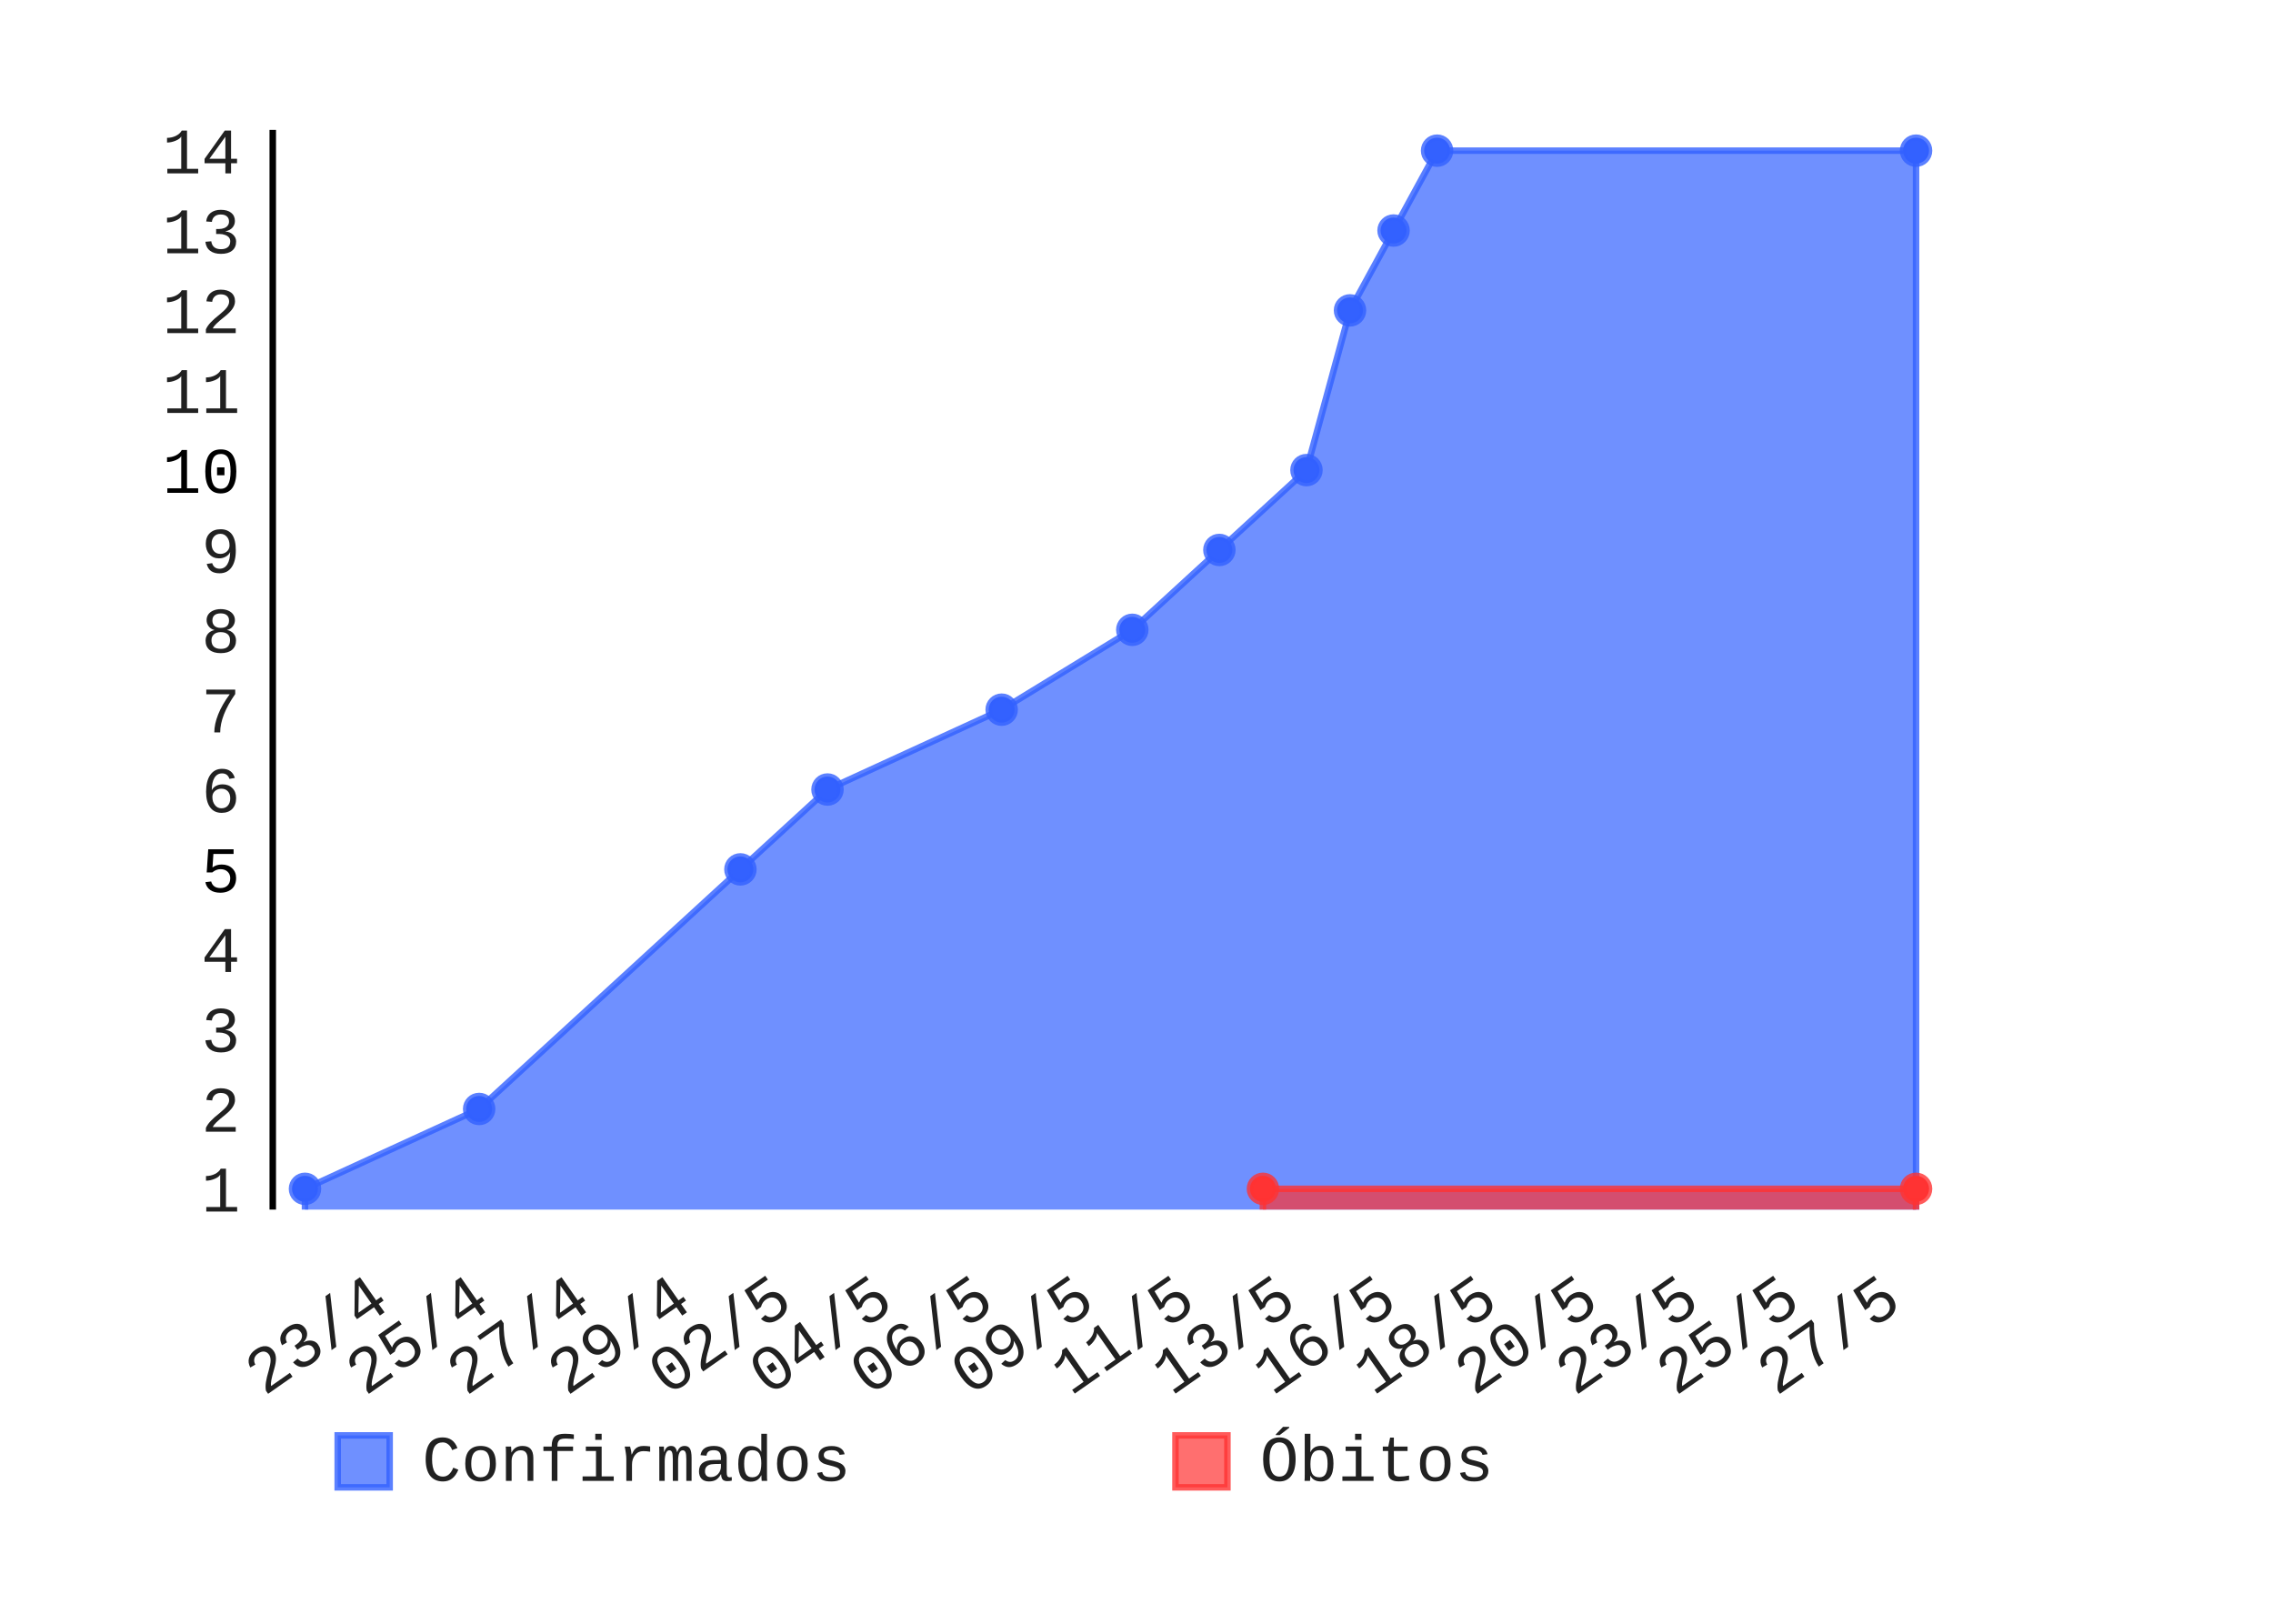
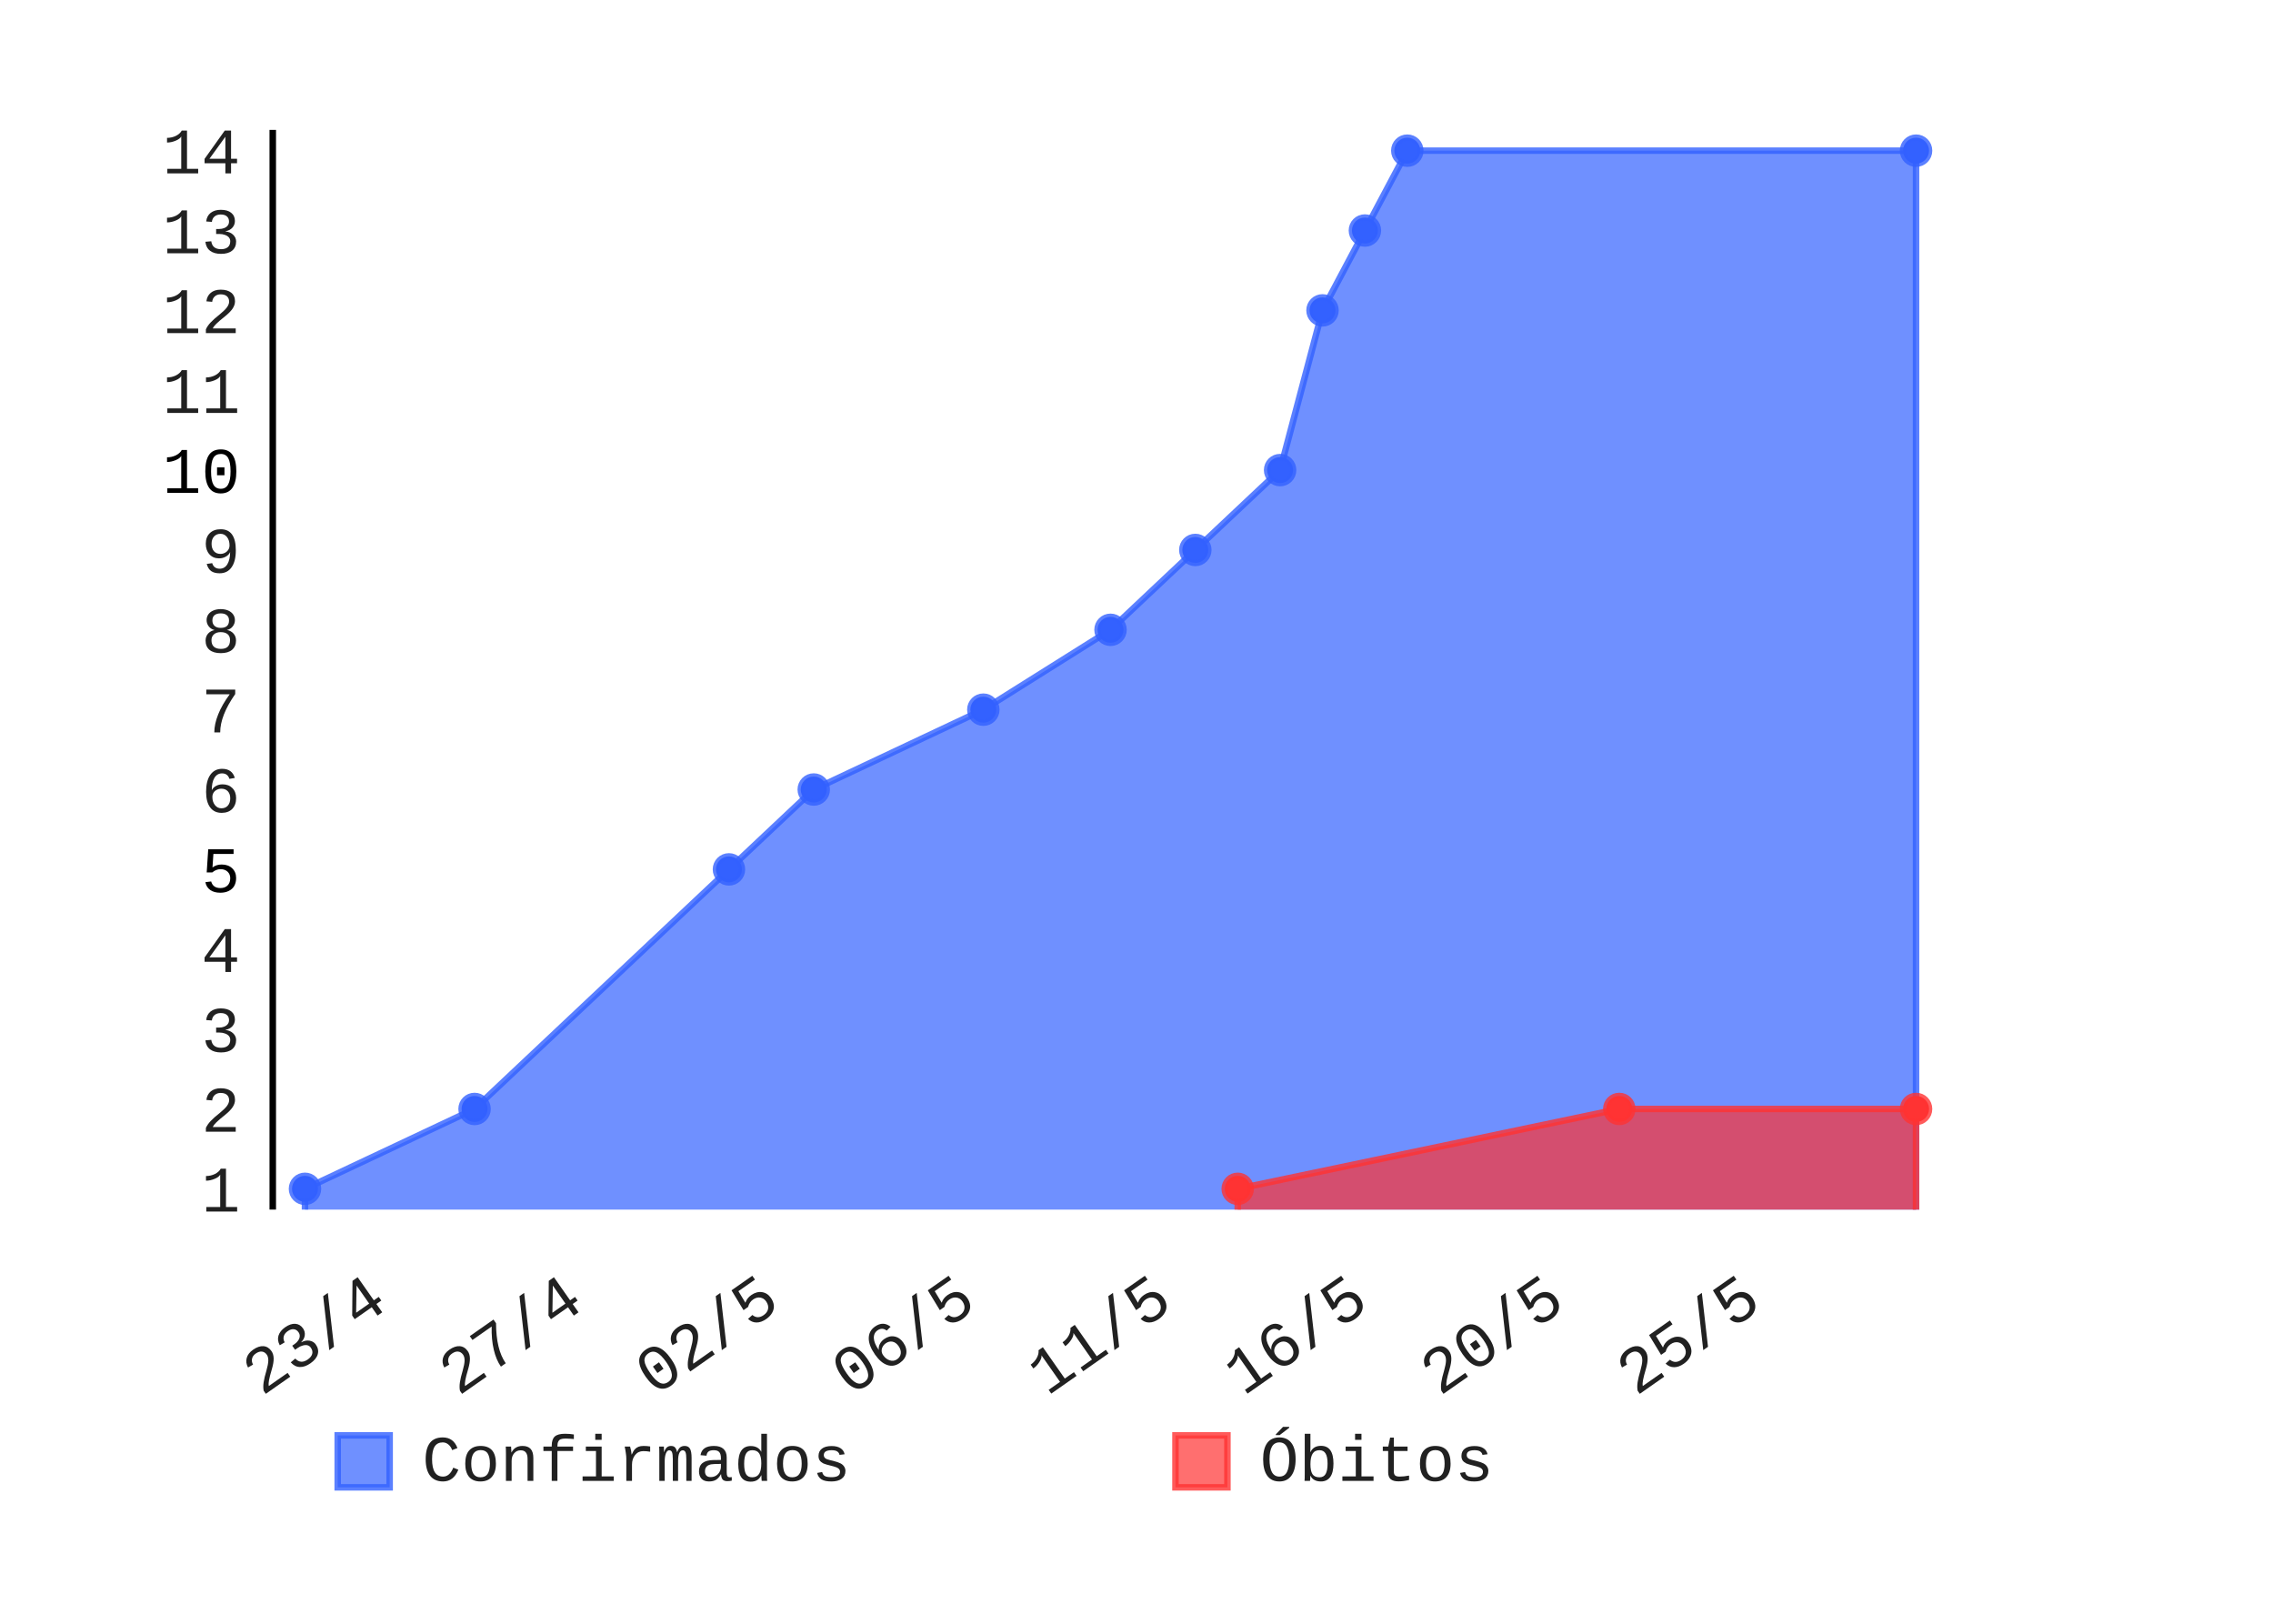
- <svg xmlns="http://www.w3.org/2000/svg" id="chart-198a3ff8-46a9-4376-b209-65cbf9c0108c" class="pygal-chart" viewBox="0 0 350 250" width="350" height="250">
+ <svg xmlns="http://www.w3.org/2000/svg" id="chart-9a657b94-51db-4af6-a71c-6ee5e1b4d3ca" class="pygal-chart" viewBox="0 0 350 250" width="350" height="250">
  <defs>
-     <style type="text/css">#chart-198a3ff8-46a9-4376-b209-65cbf9c0108c{-webkit-user-select:none;-webkit-font-smoothing:antialiased;font-family:Consolas,"Liberation Mono",Menlo,Courier,monospace}#chart-198a3ff8-46a9-4376-b209-65cbf9c0108c .title{font-family:Consolas,"Liberation Mono",Menlo,Courier,monospace;font-size:8px}#chart-198a3ff8-46a9-4376-b209-65cbf9c0108c .legends .legend text{font-family:Consolas,"Liberation Mono",Menlo,Courier,monospace;font-size:10px}#chart-198a3ff8-46a9-4376-b209-65cbf9c0108c .axis text{font-family:Consolas,"Liberation Mono",Menlo,Courier,monospace;font-size:10px}#chart-198a3ff8-46a9-4376-b209-65cbf9c0108c .axis text.major{font-family:Consolas,"Liberation Mono",Menlo,Courier,monospace;font-size:10px}#chart-198a3ff8-46a9-4376-b209-65cbf9c0108c .text-overlay text.value{font-family:Consolas,"Liberation Mono",Menlo,Courier,monospace;font-size:16px}#chart-198a3ff8-46a9-4376-b209-65cbf9c0108c .text-overlay text.label{font-family:Consolas,"Liberation Mono",Menlo,Courier,monospace;font-size:10px}#chart-198a3ff8-46a9-4376-b209-65cbf9c0108c .tooltip{font-family:Consolas,"Liberation Mono",Menlo,Courier,monospace;font-size:12px}#chart-198a3ff8-46a9-4376-b209-65cbf9c0108c text.no_data{font-family:Consolas,"Liberation Mono",Menlo,Courier,monospace;font-size:64px}
- #chart-198a3ff8-46a9-4376-b209-65cbf9c0108c{background-color:transparent}#chart-198a3ff8-46a9-4376-b209-65cbf9c0108c path,#chart-198a3ff8-46a9-4376-b209-65cbf9c0108c line,#chart-198a3ff8-46a9-4376-b209-65cbf9c0108c rect,#chart-198a3ff8-46a9-4376-b209-65cbf9c0108c circle{-webkit-transition:150ms;-moz-transition:150ms;transition:150ms}#chart-198a3ff8-46a9-4376-b209-65cbf9c0108c .graph &gt; .background{fill:transparent}#chart-198a3ff8-46a9-4376-b209-65cbf9c0108c .plot &gt; .background{fill:rgba(255,255,255,1)}#chart-198a3ff8-46a9-4376-b209-65cbf9c0108c .graph{fill:rgba(0,0,0,.87)}#chart-198a3ff8-46a9-4376-b209-65cbf9c0108c text.no_data{fill:rgba(0,0,0,1)}#chart-198a3ff8-46a9-4376-b209-65cbf9c0108c .title{fill:rgba(0,0,0,1)}#chart-198a3ff8-46a9-4376-b209-65cbf9c0108c .legends .legend text{fill:rgba(0,0,0,.87)}#chart-198a3ff8-46a9-4376-b209-65cbf9c0108c .legends .legend:hover text{fill:rgba(0,0,0,1)}#chart-198a3ff8-46a9-4376-b209-65cbf9c0108c .axis .line{stroke:rgba(0,0,0,1)}#chart-198a3ff8-46a9-4376-b209-65cbf9c0108c .axis .guide.line{stroke:rgba(0,0,0,.54)}#chart-198a3ff8-46a9-4376-b209-65cbf9c0108c .axis .major.line{stroke:rgba(0,0,0,.87)}#chart-198a3ff8-46a9-4376-b209-65cbf9c0108c .axis text.major{fill:rgba(0,0,0,1)}#chart-198a3ff8-46a9-4376-b209-65cbf9c0108c .axis.y .guides:hover .guide.line,#chart-198a3ff8-46a9-4376-b209-65cbf9c0108c .line-graph .axis.x .guides:hover .guide.line,#chart-198a3ff8-46a9-4376-b209-65cbf9c0108c .stackedline-graph .axis.x .guides:hover .guide.line,#chart-198a3ff8-46a9-4376-b209-65cbf9c0108c .xy-graph .axis.x .guides:hover .guide.line{stroke:rgba(0,0,0,1)}#chart-198a3ff8-46a9-4376-b209-65cbf9c0108c .axis .guides:hover text{fill:rgba(0,0,0,1)}#chart-198a3ff8-46a9-4376-b209-65cbf9c0108c .reactive{fill-opacity:.7;stroke-opacity:.8}#chart-198a3ff8-46a9-4376-b209-65cbf9c0108c .ci{stroke:rgba(0,0,0,.87)}#chart-198a3ff8-46a9-4376-b209-65cbf9c0108c .reactive.active,#chart-198a3ff8-46a9-4376-b209-65cbf9c0108c .active .reactive{fill-opacity:.8;stroke-opacity:.9;stroke-width:4}#chart-198a3ff8-46a9-4376-b209-65cbf9c0108c .ci .reactive.active{stroke-width:1.5}#chart-198a3ff8-46a9-4376-b209-65cbf9c0108c .series text{fill:rgba(0,0,0,1)}#chart-198a3ff8-46a9-4376-b209-65cbf9c0108c .tooltip rect{fill:rgba(255,255,255,1);stroke:rgba(0,0,0,1);-webkit-transition:opacity 150ms;-moz-transition:opacity 150ms;transition:opacity 150ms}#chart-198a3ff8-46a9-4376-b209-65cbf9c0108c .tooltip .label{fill:rgba(0,0,0,.87)}#chart-198a3ff8-46a9-4376-b209-65cbf9c0108c .tooltip .label{fill:rgba(0,0,0,.87)}#chart-198a3ff8-46a9-4376-b209-65cbf9c0108c .tooltip .legend{font-size:.8em;fill:rgba(0,0,0,.54)}#chart-198a3ff8-46a9-4376-b209-65cbf9c0108c .tooltip .x_label{font-size:.6em;fill:rgba(0,0,0,1)}#chart-198a3ff8-46a9-4376-b209-65cbf9c0108c .tooltip .xlink{font-size:.5em;text-decoration:underline}#chart-198a3ff8-46a9-4376-b209-65cbf9c0108c .tooltip .value{font-size:1.5em}#chart-198a3ff8-46a9-4376-b209-65cbf9c0108c .bound{font-size:.5em}#chart-198a3ff8-46a9-4376-b209-65cbf9c0108c .max-value{font-size:.75em;fill:rgba(0,0,0,.54)}#chart-198a3ff8-46a9-4376-b209-65cbf9c0108c .map-element{fill:rgba(255,255,255,1);stroke:rgba(0,0,0,.54) !important}#chart-198a3ff8-46a9-4376-b209-65cbf9c0108c .map-element .reactive{fill-opacity:inherit;stroke-opacity:inherit}#chart-198a3ff8-46a9-4376-b209-65cbf9c0108c .color-0,#chart-198a3ff8-46a9-4376-b209-65cbf9c0108c .color-0 a:visited{stroke:#3361FF;fill:#3361FF}#chart-198a3ff8-46a9-4376-b209-65cbf9c0108c .color-1,#chart-198a3ff8-46a9-4376-b209-65cbf9c0108c .color-1 a:visited{stroke:#FF3333;fill:#FF3333}#chart-198a3ff8-46a9-4376-b209-65cbf9c0108c .text-overlay .color-0 text{fill:black}#chart-198a3ff8-46a9-4376-b209-65cbf9c0108c .text-overlay .color-1 text{fill:black}
- #chart-198a3ff8-46a9-4376-b209-65cbf9c0108c text.no_data{text-anchor:middle}#chart-198a3ff8-46a9-4376-b209-65cbf9c0108c .guide.line{fill:none}#chart-198a3ff8-46a9-4376-b209-65cbf9c0108c .centered{text-anchor:middle}#chart-198a3ff8-46a9-4376-b209-65cbf9c0108c .title{text-anchor:middle}#chart-198a3ff8-46a9-4376-b209-65cbf9c0108c .legends .legend text{fill-opacity:1}#chart-198a3ff8-46a9-4376-b209-65cbf9c0108c .axis.x text{text-anchor:middle}#chart-198a3ff8-46a9-4376-b209-65cbf9c0108c .axis.x:not(.web) text[transform]{text-anchor:start}#chart-198a3ff8-46a9-4376-b209-65cbf9c0108c .axis.x:not(.web) text[transform].backwards{text-anchor:end}#chart-198a3ff8-46a9-4376-b209-65cbf9c0108c .axis.y text{text-anchor:end}#chart-198a3ff8-46a9-4376-b209-65cbf9c0108c .axis.y text[transform].backwards{text-anchor:start}#chart-198a3ff8-46a9-4376-b209-65cbf9c0108c .axis.y2 text{text-anchor:start}#chart-198a3ff8-46a9-4376-b209-65cbf9c0108c .axis.y2 text[transform].backwards{text-anchor:end}#chart-198a3ff8-46a9-4376-b209-65cbf9c0108c .axis .guide.line{stroke-dasharray:4,4}#chart-198a3ff8-46a9-4376-b209-65cbf9c0108c .axis .major.guide.line{stroke-dasharray:6,6}#chart-198a3ff8-46a9-4376-b209-65cbf9c0108c .horizontal .axis.y .guide.line,#chart-198a3ff8-46a9-4376-b209-65cbf9c0108c .horizontal .axis.y2 .guide.line,#chart-198a3ff8-46a9-4376-b209-65cbf9c0108c .vertical .axis.x .guide.line{opacity:0}#chart-198a3ff8-46a9-4376-b209-65cbf9c0108c .horizontal .axis.always_show .guide.line,#chart-198a3ff8-46a9-4376-b209-65cbf9c0108c .vertical .axis.always_show .guide.line{opacity:1 !important}#chart-198a3ff8-46a9-4376-b209-65cbf9c0108c .axis.y .guides:hover .guide.line,#chart-198a3ff8-46a9-4376-b209-65cbf9c0108c .axis.y2 .guides:hover .guide.line,#chart-198a3ff8-46a9-4376-b209-65cbf9c0108c .axis.x .guides:hover .guide.line{opacity:1}#chart-198a3ff8-46a9-4376-b209-65cbf9c0108c .axis .guides:hover text{opacity:1}#chart-198a3ff8-46a9-4376-b209-65cbf9c0108c .nofill{fill:none}#chart-198a3ff8-46a9-4376-b209-65cbf9c0108c .subtle-fill{fill-opacity:.2}#chart-198a3ff8-46a9-4376-b209-65cbf9c0108c .dot{stroke-width:1px;fill-opacity:1}#chart-198a3ff8-46a9-4376-b209-65cbf9c0108c .dot.active{stroke-width:5px}#chart-198a3ff8-46a9-4376-b209-65cbf9c0108c .dot.negative{fill:transparent}#chart-198a3ff8-46a9-4376-b209-65cbf9c0108c text,#chart-198a3ff8-46a9-4376-b209-65cbf9c0108c tspan{stroke:none !important}#chart-198a3ff8-46a9-4376-b209-65cbf9c0108c .series text.active{opacity:1}#chart-198a3ff8-46a9-4376-b209-65cbf9c0108c .tooltip rect{fill-opacity:.95;stroke-width:.5}#chart-198a3ff8-46a9-4376-b209-65cbf9c0108c .tooltip text{fill-opacity:1}#chart-198a3ff8-46a9-4376-b209-65cbf9c0108c .showable{visibility:hidden}#chart-198a3ff8-46a9-4376-b209-65cbf9c0108c .showable.shown{visibility:visible}#chart-198a3ff8-46a9-4376-b209-65cbf9c0108c .gauge-background{fill:rgba(229,229,229,1);stroke:none}#chart-198a3ff8-46a9-4376-b209-65cbf9c0108c .bg-lines{stroke:transparent;stroke-width:2px}</style>
+     <style type="text/css">#chart-9a657b94-51db-4af6-a71c-6ee5e1b4d3ca{-webkit-user-select:none;-webkit-font-smoothing:antialiased;font-family:Consolas,"Liberation Mono",Menlo,Courier,monospace}#chart-9a657b94-51db-4af6-a71c-6ee5e1b4d3ca .title{font-family:Consolas,"Liberation Mono",Menlo,Courier,monospace;font-size:8px}#chart-9a657b94-51db-4af6-a71c-6ee5e1b4d3ca .legends .legend text{font-family:Consolas,"Liberation Mono",Menlo,Courier,monospace;font-size:10px}#chart-9a657b94-51db-4af6-a71c-6ee5e1b4d3ca .axis text{font-family:Consolas,"Liberation Mono",Menlo,Courier,monospace;font-size:10px}#chart-9a657b94-51db-4af6-a71c-6ee5e1b4d3ca .axis text.major{font-family:Consolas,"Liberation Mono",Menlo,Courier,monospace;font-size:10px}#chart-9a657b94-51db-4af6-a71c-6ee5e1b4d3ca .text-overlay text.value{font-family:Consolas,"Liberation Mono",Menlo,Courier,monospace;font-size:16px}#chart-9a657b94-51db-4af6-a71c-6ee5e1b4d3ca .text-overlay text.label{font-family:Consolas,"Liberation Mono",Menlo,Courier,monospace;font-size:10px}#chart-9a657b94-51db-4af6-a71c-6ee5e1b4d3ca .tooltip{font-family:Consolas,"Liberation Mono",Menlo,Courier,monospace;font-size:12px}#chart-9a657b94-51db-4af6-a71c-6ee5e1b4d3ca text.no_data{font-family:Consolas,"Liberation Mono",Menlo,Courier,monospace;font-size:64px}
+ #chart-9a657b94-51db-4af6-a71c-6ee5e1b4d3ca{background-color:transparent}#chart-9a657b94-51db-4af6-a71c-6ee5e1b4d3ca path,#chart-9a657b94-51db-4af6-a71c-6ee5e1b4d3ca line,#chart-9a657b94-51db-4af6-a71c-6ee5e1b4d3ca rect,#chart-9a657b94-51db-4af6-a71c-6ee5e1b4d3ca circle{-webkit-transition:150ms;-moz-transition:150ms;transition:150ms}#chart-9a657b94-51db-4af6-a71c-6ee5e1b4d3ca .graph &gt; .background{fill:transparent}#chart-9a657b94-51db-4af6-a71c-6ee5e1b4d3ca .plot &gt; .background{fill:rgba(255,255,255,1)}#chart-9a657b94-51db-4af6-a71c-6ee5e1b4d3ca .graph{fill:rgba(0,0,0,.87)}#chart-9a657b94-51db-4af6-a71c-6ee5e1b4d3ca text.no_data{fill:rgba(0,0,0,1)}#chart-9a657b94-51db-4af6-a71c-6ee5e1b4d3ca .title{fill:rgba(0,0,0,1)}#chart-9a657b94-51db-4af6-a71c-6ee5e1b4d3ca .legends .legend text{fill:rgba(0,0,0,.87)}#chart-9a657b94-51db-4af6-a71c-6ee5e1b4d3ca .legends .legend:hover text{fill:rgba(0,0,0,1)}#chart-9a657b94-51db-4af6-a71c-6ee5e1b4d3ca .axis .line{stroke:rgba(0,0,0,1)}#chart-9a657b94-51db-4af6-a71c-6ee5e1b4d3ca .axis .guide.line{stroke:rgba(0,0,0,.54)}#chart-9a657b94-51db-4af6-a71c-6ee5e1b4d3ca .axis .major.line{stroke:rgba(0,0,0,.87)}#chart-9a657b94-51db-4af6-a71c-6ee5e1b4d3ca .axis text.major{fill:rgba(0,0,0,1)}#chart-9a657b94-51db-4af6-a71c-6ee5e1b4d3ca .axis.y .guides:hover .guide.line,#chart-9a657b94-51db-4af6-a71c-6ee5e1b4d3ca .line-graph .axis.x .guides:hover .guide.line,#chart-9a657b94-51db-4af6-a71c-6ee5e1b4d3ca .stackedline-graph .axis.x .guides:hover .guide.line,#chart-9a657b94-51db-4af6-a71c-6ee5e1b4d3ca .xy-graph .axis.x .guides:hover .guide.line{stroke:rgba(0,0,0,1)}#chart-9a657b94-51db-4af6-a71c-6ee5e1b4d3ca .axis .guides:hover text{fill:rgba(0,0,0,1)}#chart-9a657b94-51db-4af6-a71c-6ee5e1b4d3ca .reactive{fill-opacity:.7;stroke-opacity:.8}#chart-9a657b94-51db-4af6-a71c-6ee5e1b4d3ca .ci{stroke:rgba(0,0,0,.87)}#chart-9a657b94-51db-4af6-a71c-6ee5e1b4d3ca .reactive.active,#chart-9a657b94-51db-4af6-a71c-6ee5e1b4d3ca .active .reactive{fill-opacity:.8;stroke-opacity:.9;stroke-width:4}#chart-9a657b94-51db-4af6-a71c-6ee5e1b4d3ca .ci .reactive.active{stroke-width:1.5}#chart-9a657b94-51db-4af6-a71c-6ee5e1b4d3ca .series text{fill:rgba(0,0,0,1)}#chart-9a657b94-51db-4af6-a71c-6ee5e1b4d3ca .tooltip rect{fill:rgba(255,255,255,1);stroke:rgba(0,0,0,1);-webkit-transition:opacity 150ms;-moz-transition:opacity 150ms;transition:opacity 150ms}#chart-9a657b94-51db-4af6-a71c-6ee5e1b4d3ca .tooltip .label{fill:rgba(0,0,0,.87)}#chart-9a657b94-51db-4af6-a71c-6ee5e1b4d3ca .tooltip .label{fill:rgba(0,0,0,.87)}#chart-9a657b94-51db-4af6-a71c-6ee5e1b4d3ca .tooltip .legend{font-size:.8em;fill:rgba(0,0,0,.54)}#chart-9a657b94-51db-4af6-a71c-6ee5e1b4d3ca .tooltip .x_label{font-size:.6em;fill:rgba(0,0,0,1)}#chart-9a657b94-51db-4af6-a71c-6ee5e1b4d3ca .tooltip .xlink{font-size:.5em;text-decoration:underline}#chart-9a657b94-51db-4af6-a71c-6ee5e1b4d3ca .tooltip .value{font-size:1.5em}#chart-9a657b94-51db-4af6-a71c-6ee5e1b4d3ca .bound{font-size:.5em}#chart-9a657b94-51db-4af6-a71c-6ee5e1b4d3ca .max-value{font-size:.75em;fill:rgba(0,0,0,.54)}#chart-9a657b94-51db-4af6-a71c-6ee5e1b4d3ca .map-element{fill:rgba(255,255,255,1);stroke:rgba(0,0,0,.54) !important}#chart-9a657b94-51db-4af6-a71c-6ee5e1b4d3ca .map-element .reactive{fill-opacity:inherit;stroke-opacity:inherit}#chart-9a657b94-51db-4af6-a71c-6ee5e1b4d3ca .color-0,#chart-9a657b94-51db-4af6-a71c-6ee5e1b4d3ca .color-0 a:visited{stroke:#3361FF;fill:#3361FF}#chart-9a657b94-51db-4af6-a71c-6ee5e1b4d3ca .color-1,#chart-9a657b94-51db-4af6-a71c-6ee5e1b4d3ca .color-1 a:visited{stroke:#FF3333;fill:#FF3333}#chart-9a657b94-51db-4af6-a71c-6ee5e1b4d3ca .text-overlay .color-0 text{fill:black}#chart-9a657b94-51db-4af6-a71c-6ee5e1b4d3ca .text-overlay .color-1 text{fill:black}
+ #chart-9a657b94-51db-4af6-a71c-6ee5e1b4d3ca text.no_data{text-anchor:middle}#chart-9a657b94-51db-4af6-a71c-6ee5e1b4d3ca .guide.line{fill:none}#chart-9a657b94-51db-4af6-a71c-6ee5e1b4d3ca .centered{text-anchor:middle}#chart-9a657b94-51db-4af6-a71c-6ee5e1b4d3ca .title{text-anchor:middle}#chart-9a657b94-51db-4af6-a71c-6ee5e1b4d3ca .legends .legend text{fill-opacity:1}#chart-9a657b94-51db-4af6-a71c-6ee5e1b4d3ca .axis.x text{text-anchor:middle}#chart-9a657b94-51db-4af6-a71c-6ee5e1b4d3ca .axis.x:not(.web) text[transform]{text-anchor:start}#chart-9a657b94-51db-4af6-a71c-6ee5e1b4d3ca .axis.x:not(.web) text[transform].backwards{text-anchor:end}#chart-9a657b94-51db-4af6-a71c-6ee5e1b4d3ca .axis.y text{text-anchor:end}#chart-9a657b94-51db-4af6-a71c-6ee5e1b4d3ca .axis.y text[transform].backwards{text-anchor:start}#chart-9a657b94-51db-4af6-a71c-6ee5e1b4d3ca .axis.y2 text{text-anchor:start}#chart-9a657b94-51db-4af6-a71c-6ee5e1b4d3ca .axis.y2 text[transform].backwards{text-anchor:end}#chart-9a657b94-51db-4af6-a71c-6ee5e1b4d3ca .axis .guide.line{stroke-dasharray:4,4}#chart-9a657b94-51db-4af6-a71c-6ee5e1b4d3ca .axis .major.guide.line{stroke-dasharray:6,6}#chart-9a657b94-51db-4af6-a71c-6ee5e1b4d3ca .horizontal .axis.y .guide.line,#chart-9a657b94-51db-4af6-a71c-6ee5e1b4d3ca .horizontal .axis.y2 .guide.line,#chart-9a657b94-51db-4af6-a71c-6ee5e1b4d3ca .vertical .axis.x .guide.line{opacity:0}#chart-9a657b94-51db-4af6-a71c-6ee5e1b4d3ca .horizontal .axis.always_show .guide.line,#chart-9a657b94-51db-4af6-a71c-6ee5e1b4d3ca .vertical .axis.always_show .guide.line{opacity:1 !important}#chart-9a657b94-51db-4af6-a71c-6ee5e1b4d3ca .axis.y .guides:hover .guide.line,#chart-9a657b94-51db-4af6-a71c-6ee5e1b4d3ca .axis.y2 .guides:hover .guide.line,#chart-9a657b94-51db-4af6-a71c-6ee5e1b4d3ca .axis.x .guides:hover .guide.line{opacity:1}#chart-9a657b94-51db-4af6-a71c-6ee5e1b4d3ca .axis .guides:hover text{opacity:1}#chart-9a657b94-51db-4af6-a71c-6ee5e1b4d3ca .nofill{fill:none}#chart-9a657b94-51db-4af6-a71c-6ee5e1b4d3ca .subtle-fill{fill-opacity:.2}#chart-9a657b94-51db-4af6-a71c-6ee5e1b4d3ca .dot{stroke-width:1px;fill-opacity:1}#chart-9a657b94-51db-4af6-a71c-6ee5e1b4d3ca .dot.active{stroke-width:5px}#chart-9a657b94-51db-4af6-a71c-6ee5e1b4d3ca .dot.negative{fill:transparent}#chart-9a657b94-51db-4af6-a71c-6ee5e1b4d3ca text,#chart-9a657b94-51db-4af6-a71c-6ee5e1b4d3ca tspan{stroke:none !important}#chart-9a657b94-51db-4af6-a71c-6ee5e1b4d3ca .series text.active{opacity:1}#chart-9a657b94-51db-4af6-a71c-6ee5e1b4d3ca .tooltip rect{fill-opacity:.95;stroke-width:.5}#chart-9a657b94-51db-4af6-a71c-6ee5e1b4d3ca .tooltip text{fill-opacity:1}#chart-9a657b94-51db-4af6-a71c-6ee5e1b4d3ca .showable{visibility:hidden}#chart-9a657b94-51db-4af6-a71c-6ee5e1b4d3ca .showable.shown{visibility:visible}#chart-9a657b94-51db-4af6-a71c-6ee5e1b4d3ca .gauge-background{fill:rgba(229,229,229,1);stroke:none}#chart-9a657b94-51db-4af6-a71c-6ee5e1b4d3ca .bg-lines{stroke:transparent;stroke-width:2px}</style>
  </defs>
  <g class="graph datetimeline-graph vertical">
    <rect x="0" y="0" width="350" height="250" class="background" />
    <g transform="translate(42, 20)" class="plot">
      <rect x="0" y="0" width="258.0" height="166.234" class="background" />
      <g class="axis y">
        <g class="guides">
          <text x="-5" y="166.537" class="">1</text>
        </g>
        <g class="guides">
          <text x="-5" y="154.242" class="">2</text>
        </g>
        <g class="guides">
          <text x="-5" y="141.947" class="">3</text>
        </g>
        <g class="guides">
          <text x="-5" y="129.651" class="">4</text>
        </g>
        <g class="guides">
          <text x="-5" y="117.356" class="major">5</text>
        </g>
        <g class="guides">
          <text x="-5" y="105.06" class="">6</text>
        </g>
        <g class="guides">
          <text x="-5" y="92.765" class="">7</text>
        </g>
        <g class="guides">
          <text x="-5" y="80.469" class="">8</text>
        </g>
        <g class="guides">
          <text x="-5" y="68.174" class="">9</text>
        </g>
        <g class="guides">
          <text x="-5" y="55.879" class="major">10</text>
        </g>
        <g class="guides">
          <text x="-5" y="43.583" class="">11</text>
        </g>
        <g class="guides">
          <text x="-5" y="31.288" class="">12</text>
        </g>
        <g class="guides">
          <text x="-5" y="18.992" class="">13</text>
        </g>
        <g class="guides">
          <text x="-5" y="6.697" class="">14</text>
        </g>
      </g>
      <g class="axis x">
        <path d="M0 0 v166.234" class="line" />
        <g class="guides">
-           <path d="M18.371 0 v166.234" class="guide line" />
-           <text x="18.371" y="181.234" class="backwards" transform="rotate(325 18.3711 181.2342)">23/4</text>
+           <path d="M18.018 0 v166.234" class="guide line" />
+           <text x="18.018" y="181.234" class="backwards" transform="rotate(325 18.01822 181.2342)">23/4</text>
        </g>
        <g class="guides">
-           <path d="M33.891 0 v166.234" class="guide line" />
-           <text x="33.891" y="181.234" class="backwards" transform="rotate(325 33.89143 181.2342)">25/4</text>
+           <path d="M48.242 0 v166.234" class="guide line" />
+           <text x="48.242" y="181.234" class="backwards" transform="rotate(325 48.24202 181.2342)">27/4</text>
        </g>
        <g class="guides">
-           <path d="M49.412 0 v166.234" class="guide line" />
-           <text x="49.412" y="181.234" class="backwards" transform="rotate(325 49.41176 181.2342)">27/4</text>
+           <path d="M78.466 0 v166.234" class="guide line" />
+           <text x="78.466" y="181.234" class="backwards" transform="rotate(325 78.46581 181.2342)">02/5</text>
        </g>
        <g class="guides">
-           <path d="M64.932 0 v166.234" class="guide line" />
-           <text x="64.932" y="181.234" class="backwards" transform="rotate(325 64.93209 181.2342)">29/4</text>
+           <path d="M108.69 0 v166.234" class="guide line" />
+           <text x="108.69" y="181.234" class="backwards" transform="rotate(325 108.6896 181.2342)">06/5</text>
        </g>
        <g class="guides">
-           <path d="M80.452 0 v166.234" class="guide line" />
-           <text x="80.452" y="181.234" class="backwards" transform="rotate(325 80.45241 181.2342)">02/5</text>
+           <path d="M138.913 0 v166.234" class="guide line" />
+           <text x="138.913" y="181.234" class="backwards" transform="rotate(325 138.9134 181.2342)">11/5</text>
        </g>
        <g class="guides">
-           <path d="M95.973 0 v166.234" class="guide line" />
-           <text x="95.973" y="181.234" class="backwards" transform="rotate(325 95.97274 181.2342)">04/5</text>
+           <path d="M169.137 0 v166.234" class="guide line" />
+           <text x="169.137" y="181.234" class="backwards" transform="rotate(325 169.1372 181.2342)">16/5</text>
        </g>
        <g class="guides">
-           <path d="M111.493 0 v166.234" class="guide line" />
-           <text x="111.493" y="181.234" class="backwards" transform="rotate(325 111.4931 181.2342)">06/5</text>
+           <path d="M199.361 0 v166.234" class="guide line" />
+           <text x="199.361" y="181.234" class="backwards" transform="rotate(325 199.361 181.2342)">20/5</text>
        </g>
        <g class="guides">
-           <path d="M127.013 0 v166.234" class="guide line" />
-           <text x="127.013" y="181.234" class="backwards" transform="rotate(325 127.0134 181.2342)">09/5</text>
-         </g>
-         <g class="guides">
-           <path d="M142.534 0 v166.234" class="guide line" />
-           <text x="142.534" y="181.234" class="backwards" transform="rotate(325 142.5337 181.2342)">11/5</text>
-         </g>
-         <g class="guides">
-           <path d="M158.054 0 v166.234" class="guide line" />
-           <text x="158.054" y="181.234" class="backwards" transform="rotate(325 158.0541 181.2342)">13/5</text>
-         </g>
-         <g class="guides">
-           <path d="M173.574 0 v166.234" class="guide line" />
-           <text x="173.574" y="181.234" class="backwards" transform="rotate(325 173.5744 181.2342)">16/5</text>
-         </g>
-         <g class="guides">
-           <path d="M189.095 0 v166.234" class="guide line" />
-           <text x="189.095" y="181.234" class="backwards" transform="rotate(325 189.0947 181.2342)">18/5</text>
-         </g>
-         <g class="guides">
-           <path d="M204.615 0 v166.234" class="guide line" />
-           <text x="204.615" y="181.234" class="backwards" transform="rotate(325 204.615 181.2342)">20/5</text>
-         </g>
-         <g class="guides">
-           <path d="M220.135 0 v166.234" class="guide line" />
-           <text x="220.135" y="181.234" class="backwards" transform="rotate(325 220.1354 181.2342)">23/5</text>
-         </g>
-         <g class="guides">
-           <path d="M235.656 0 v166.234" class="guide line" />
-           <text x="235.656" y="181.234" class="backwards" transform="rotate(325 235.6557 181.2342)">25/5</text>
-         </g>
-         <g class="guides">
-           <path d="M251.176 0 v166.234" class="guide line" />
-           <text x="251.176" y="181.234" class="backwards" transform="rotate(325 251.176 181.2342)">27/5</text>
+           <path d="M229.585 0 v166.234" class="guide line" />
+           <text x="229.585" y="181.234" class="backwards" transform="rotate(325 229.5848 181.2342)">25/5</text>
        </g>
      </g>
      <g class="series serie-0 color-0">
-         <path d="M4.962 166.234 L4.962 163.037 31.781 150.742 72.009 113.856 85.419 101.56 112.238 89.265 132.352 76.969 145.762 64.674 159.172 52.379 165.876 27.788 172.581 15.492 179.286 3.197 253.038 3.197 253.038 166.234" class="line reactive" />
+         <path d="M4.962 166.234 L4.962 163.037 31.075 150.742 70.245 113.856 83.302 101.56 109.415 89.265 129 76.969 142.057 64.674 155.113 52.379 161.642 27.788 168.17 15.492 174.698 3.197 253.038 3.197 253.038 166.234" class="line reactive" />
      </g>
      <g class="series serie-1 color-1">
-         <path d="M152.467 166.234 L152.467 163.037 253.038 163.037 253.038 166.234" class="line reactive" />
+         <path d="M148.585 166.234 L148.585 163.037 207.34 150.742 253.038 150.742 253.038 166.234" class="line reactive" />
      </g>
    </g>
    <g class="titles" />
    <g transform="translate(42, 20)" class="plot overlay">
      <g class="series serie-0 color-0">
        <g class="dots">
          <circle cx="4.962" cy="163.037" r="2" class="dot reactive tooltip-trigger" />
        </g>
        <g class="dots">
-           <circle cx="31.781" cy="150.742" r="2" class="dot reactive tooltip-trigger" />
+           <circle cx="31.075" cy="150.742" r="2" class="dot reactive tooltip-trigger" />
        </g>
        <g class="dots">
-           <circle cx="72.009" cy="113.856" r="2" class="dot reactive tooltip-trigger" />
+           <circle cx="70.245" cy="113.856" r="2" class="dot reactive tooltip-trigger" />
        </g>
        <g class="dots">
-           <circle cx="85.419" cy="101.56" r="2" class="dot reactive tooltip-trigger" />
+           <circle cx="83.302" cy="101.56" r="2" class="dot reactive tooltip-trigger" />
        </g>
        <g class="dots">
-           <circle cx="112.238" cy="89.265" r="2" class="dot reactive tooltip-trigger" />
+           <circle cx="109.415" cy="89.265" r="2" class="dot reactive tooltip-trigger" />
        </g>
        <g class="dots">
-           <circle cx="132.352" cy="76.969" r="2" class="dot reactive tooltip-trigger" />
+           <circle cx="129.0" cy="76.969" r="2" class="dot reactive tooltip-trigger" />
        </g>
        <g class="dots">
-           <circle cx="145.762" cy="64.674" r="2" class="dot reactive tooltip-trigger" />
+           <circle cx="142.057" cy="64.674" r="2" class="dot reactive tooltip-trigger" />
        </g>
        <g class="dots">
-           <circle cx="159.172" cy="52.379" r="2" class="dot reactive tooltip-trigger" />
+           <circle cx="155.113" cy="52.379" r="2" class="dot reactive tooltip-trigger" />
        </g>
        <g class="dots">
-           <circle cx="165.876" cy="27.788" r="2" class="dot reactive tooltip-trigger" />
+           <circle cx="161.642" cy="27.788" r="2" class="dot reactive tooltip-trigger" />
        </g>
        <g class="dots">
-           <circle cx="172.581" cy="15.492" r="2" class="dot reactive tooltip-trigger" />
+           <circle cx="168.17" cy="15.492" r="2" class="dot reactive tooltip-trigger" />
        </g>
        <g class="dots">
-           <circle cx="179.286" cy="3.197" r="2" class="dot reactive tooltip-trigger" />
+           <circle cx="174.698" cy="3.197" r="2" class="dot reactive tooltip-trigger" />
        </g>
        <g class="dots">
          <circle cx="253.038" cy="3.197" r="2" class="dot reactive tooltip-trigger" />
        </g>
      </g>
      <g class="series serie-1 color-1">
        <g class="dots">
-           <circle cx="152.467" cy="163.037" r="2" class="dot reactive tooltip-trigger" />
+           <circle cx="148.585" cy="163.037" r="2" class="dot reactive tooltip-trigger" />
        </g>
        <g class="dots">
-           <circle cx="253.038" cy="163.037" r="2" class="dot reactive tooltip-trigger" />
+           <circle cx="207.34" cy="150.742" r="2" class="dot reactive tooltip-trigger" />
+         </g>
+         <g class="dots">
+           <circle cx="253.038" cy="150.742" r="2" class="dot reactive tooltip-trigger" />
        </g>
      </g>
    </g>
    <g transform="translate(42, 20)" class="plot text-overlay">
      <g class="series serie-0 color-0" />
      <g class="series serie-1 color-1" />
    </g>
    <g transform="translate(42, 20)" class="plot tooltip-overlay">
      <g transform="translate(0 0)" style="opacity: 0" class="tooltip">
        <rect rx="10" ry="10" width="0" height="0" class="tooltip-box" />
        <g class="text" />
      </g>
    </g>
    <g transform="translate(52, 220)" class="legends">
      <g id="activate-serie-0" class="legend reactive activate-serie">
        <rect x="0.0" y="1.0" width="8" height="8" class="color-0 reactive" />
        <text x="13.0" y="8.0">Confirmados</text>
      </g>
      <g id="activate-serie-1" class="legend reactive activate-serie">
        <rect x="129.0" y="1.0" width="8" height="8" class="color-1 reactive" />
        <text x="142.0" y="8.0">Óbitos</text>
      </g>
    </g>
  </g>
</svg>
